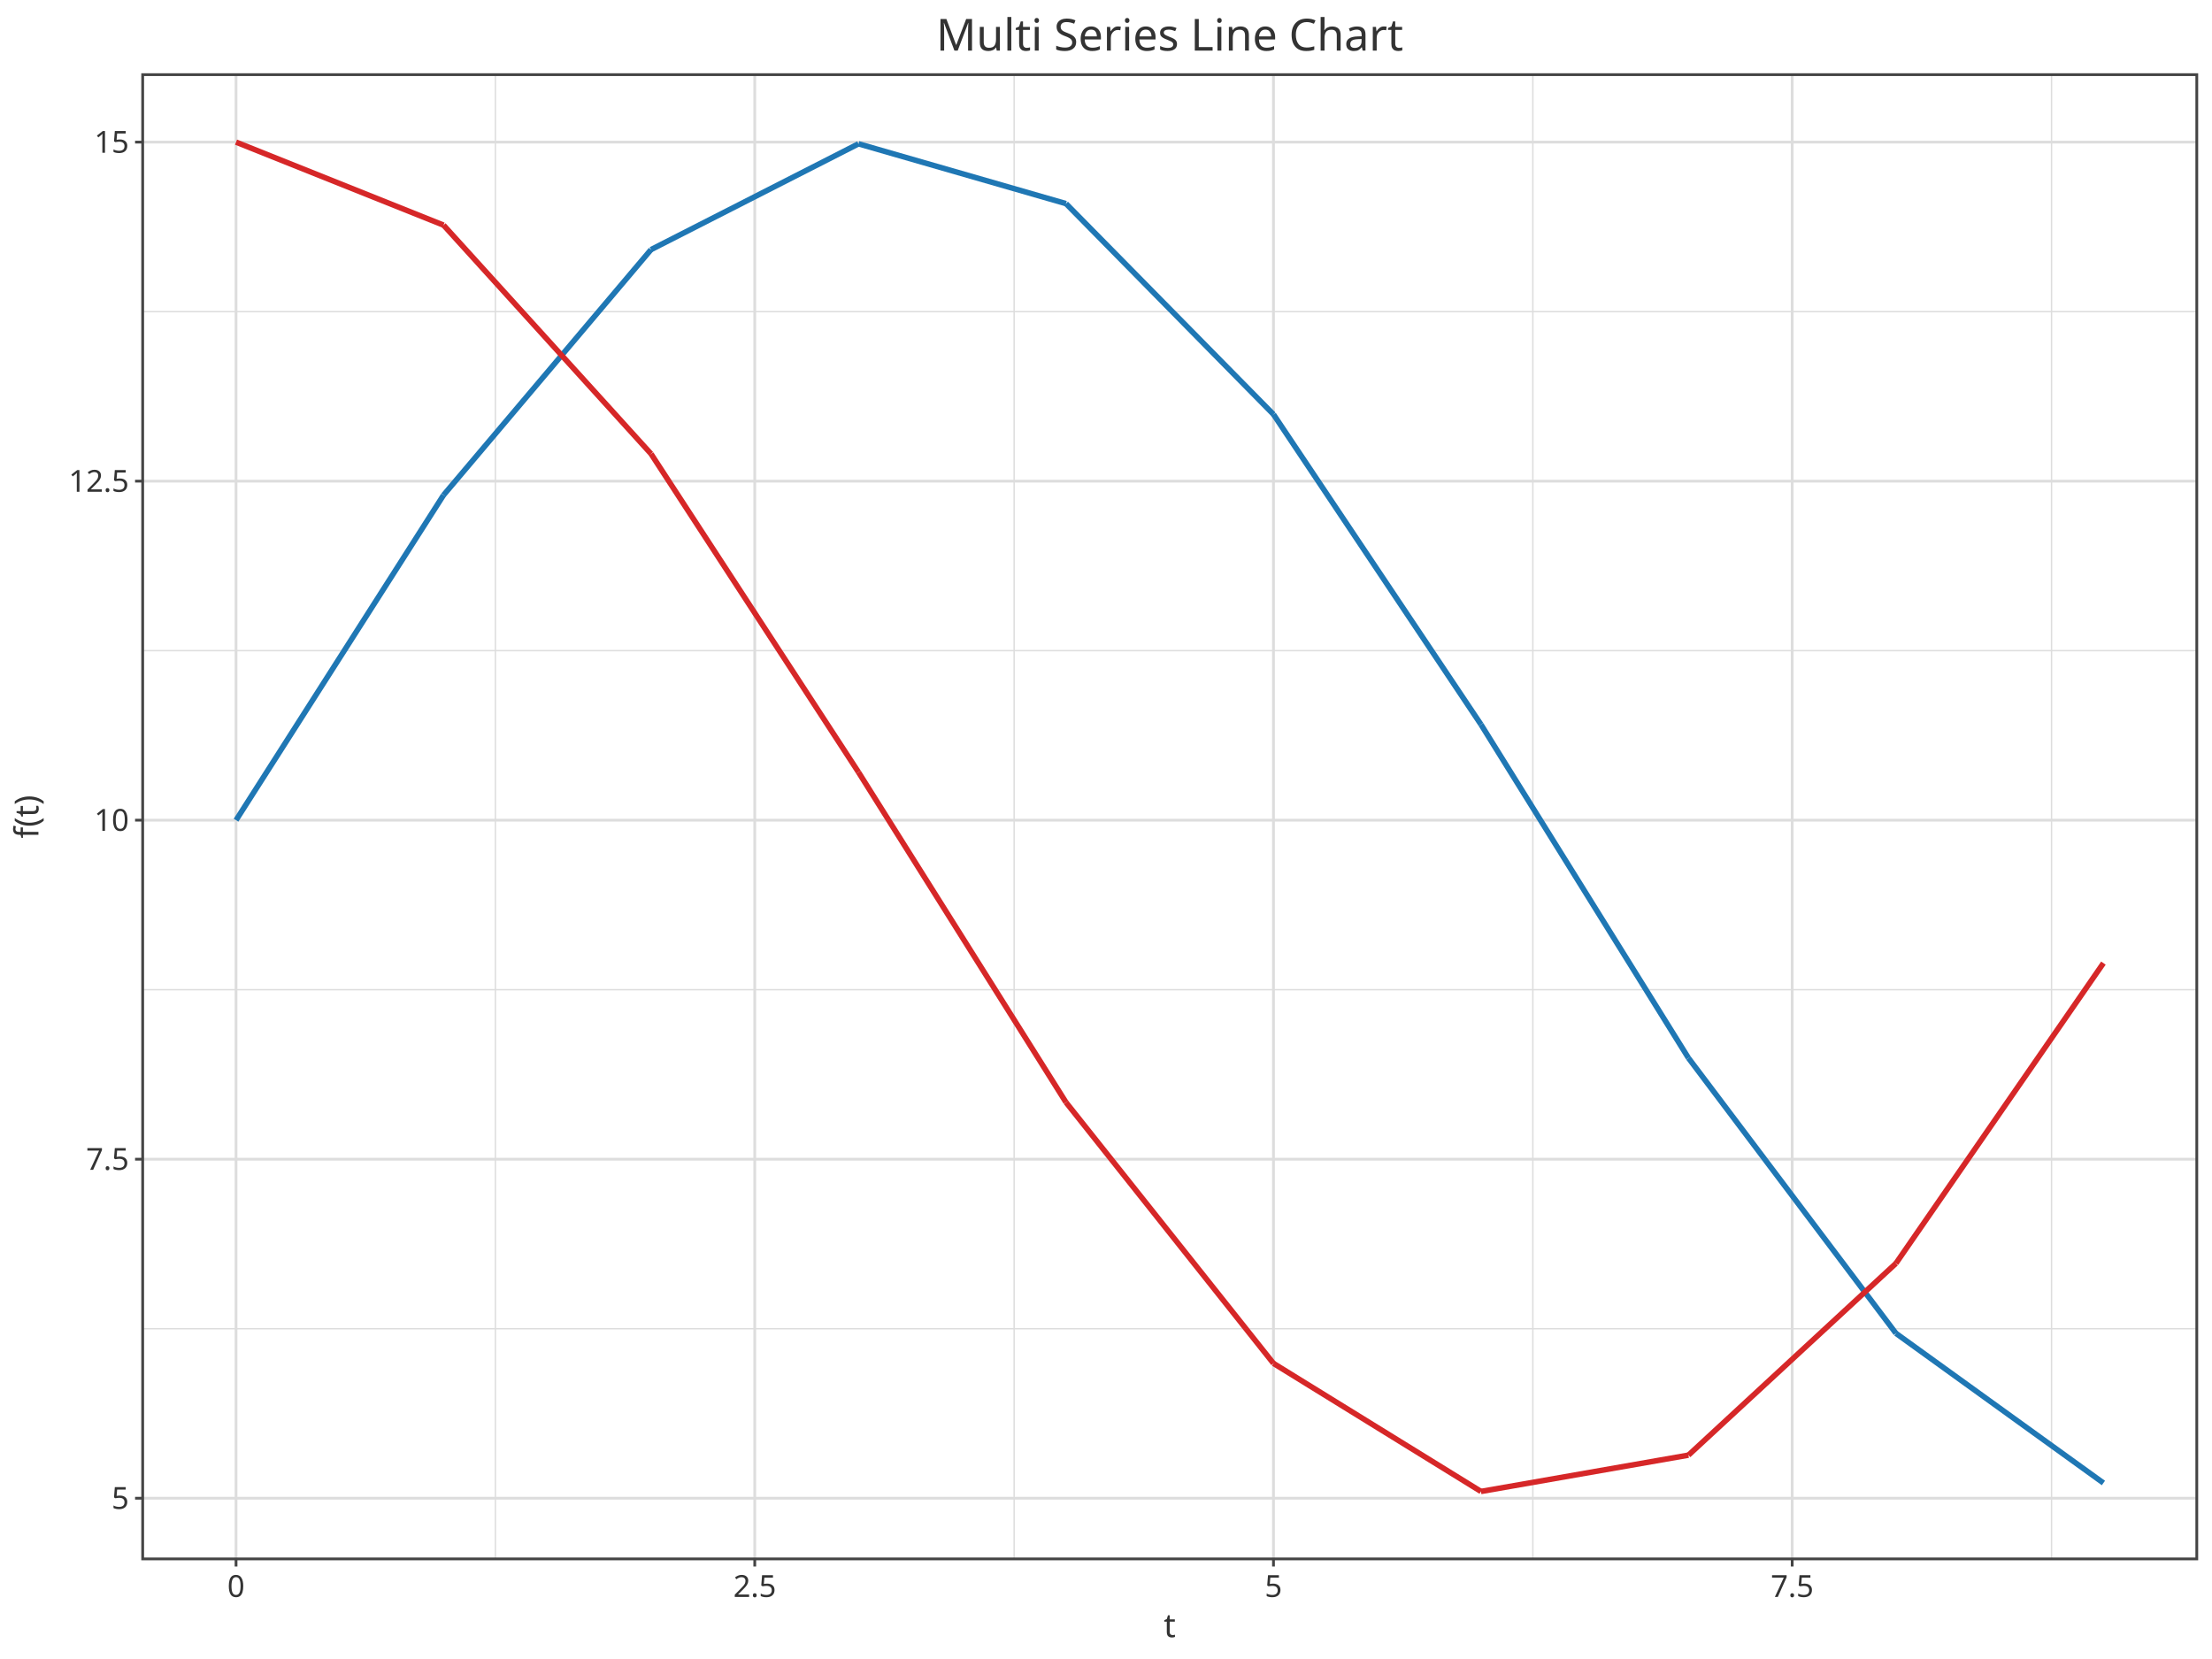
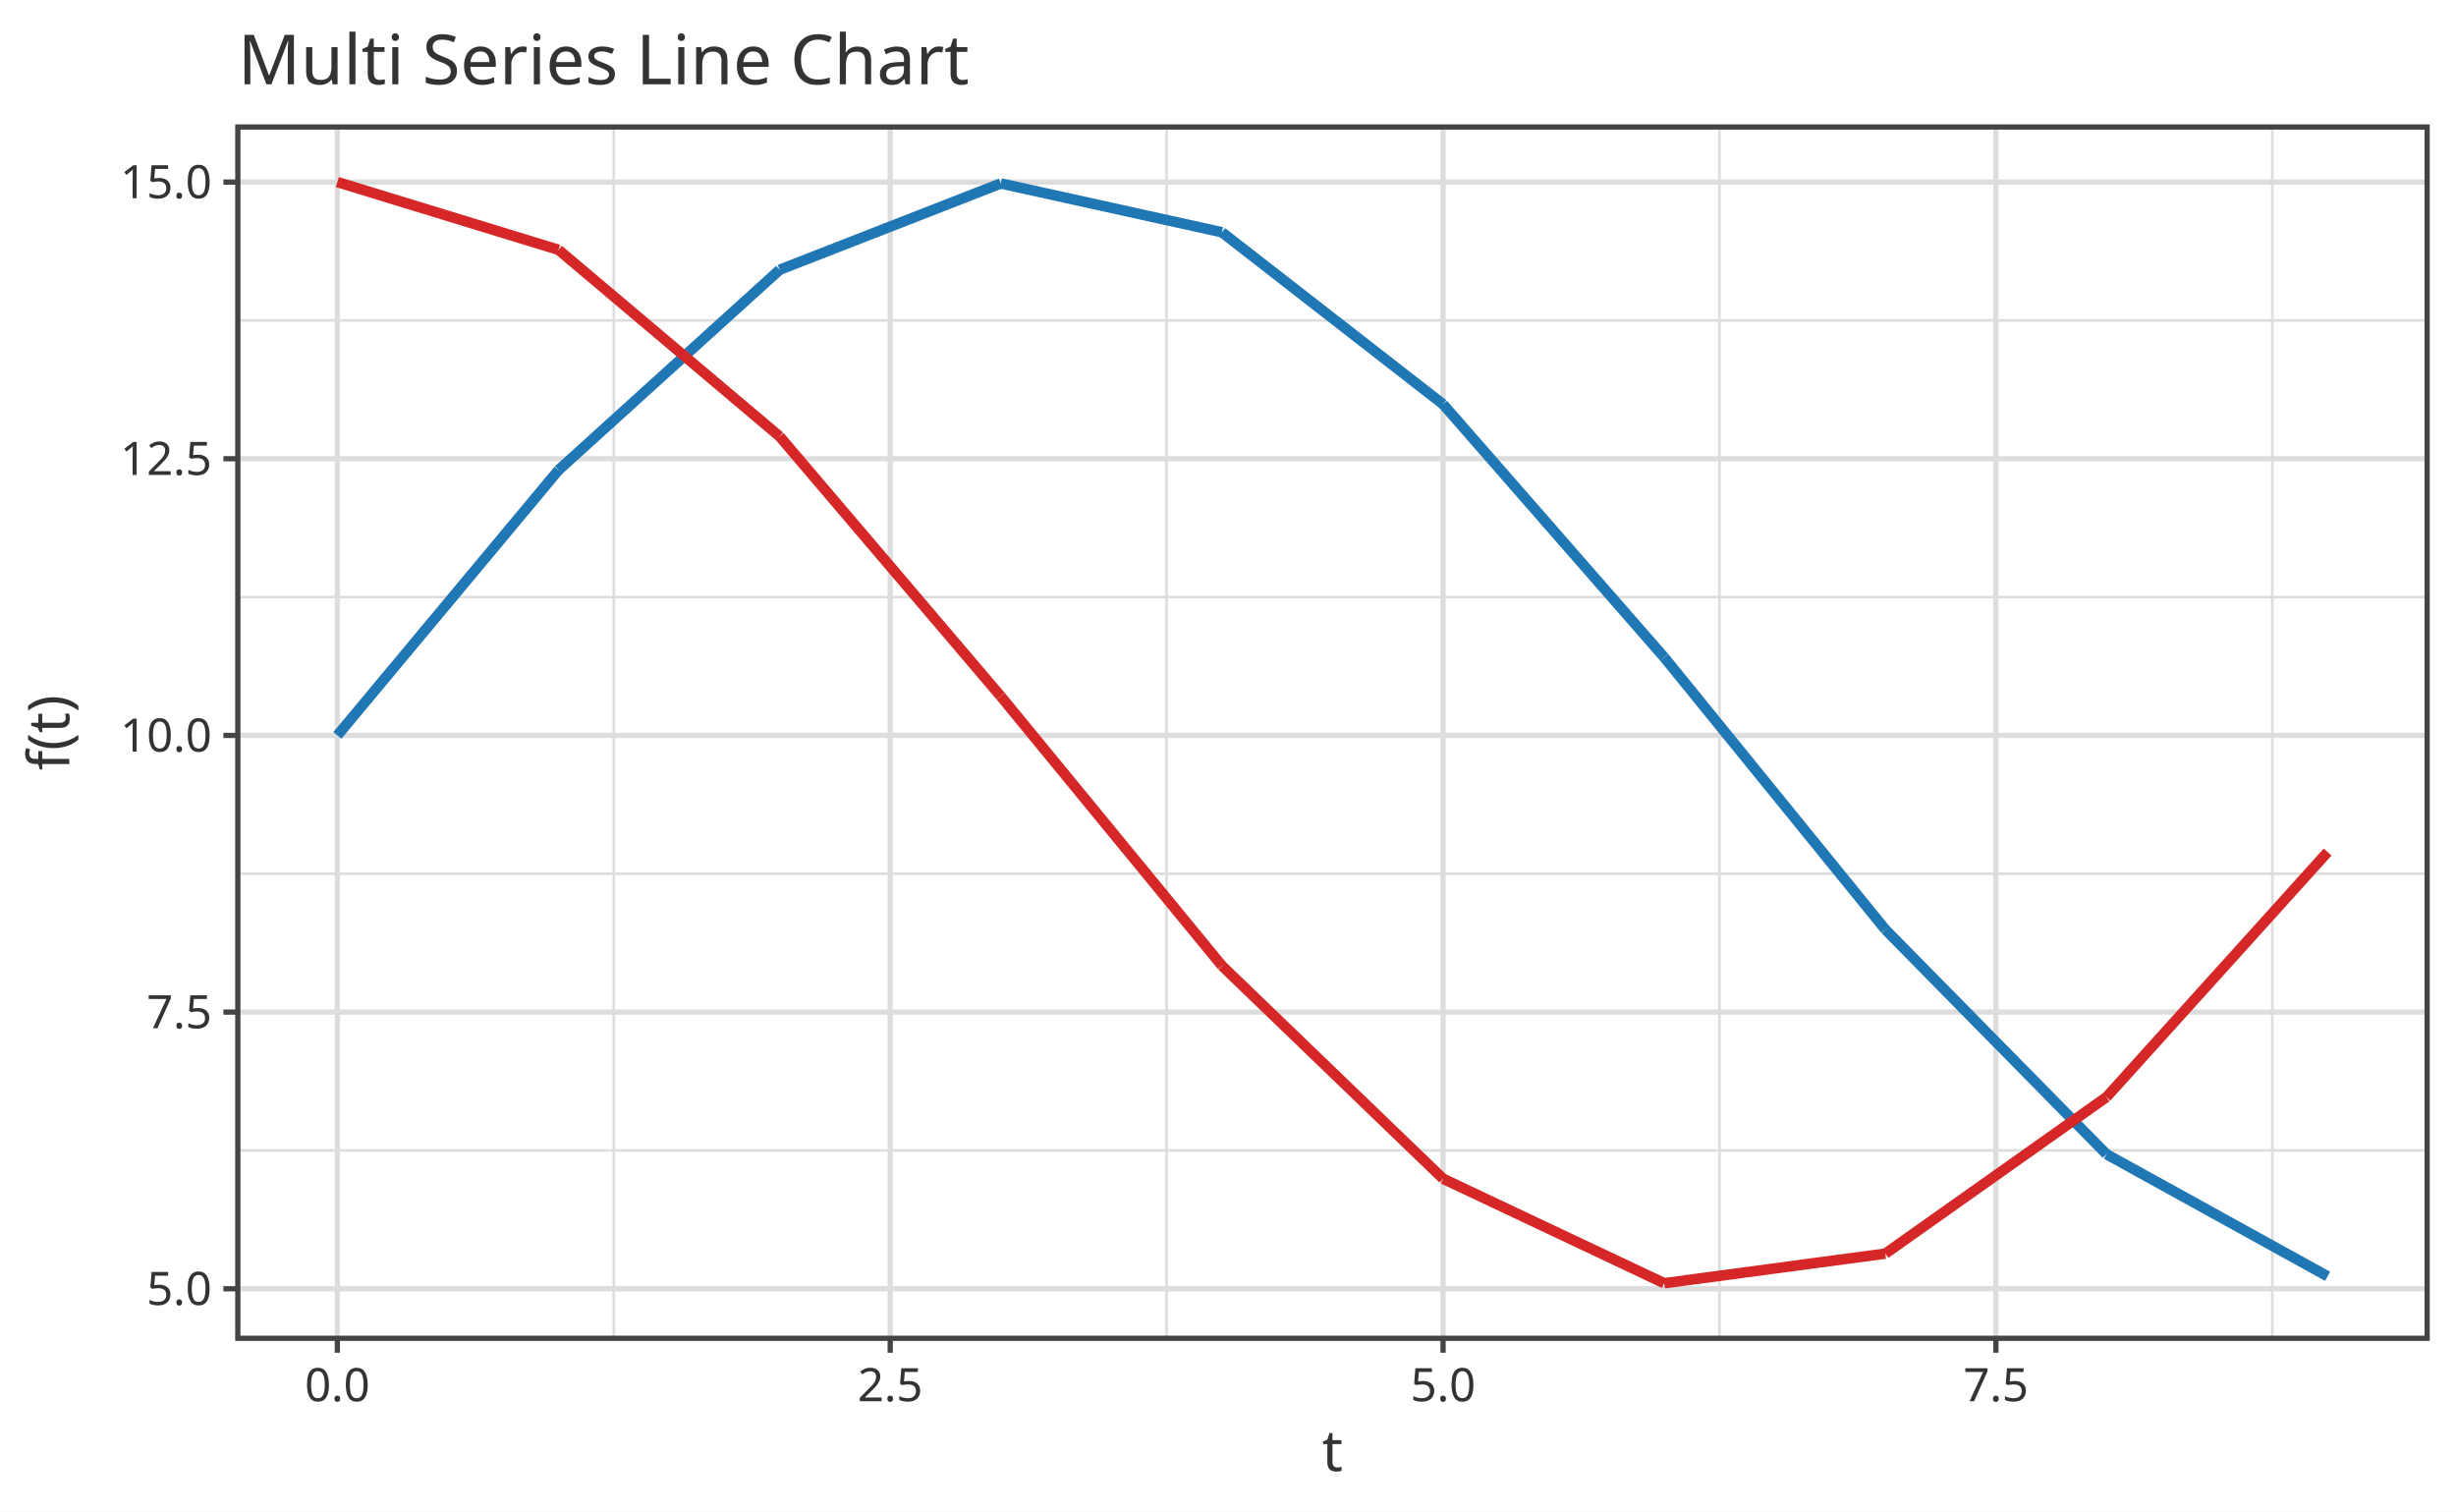
- <svg xmlns="http://www.w3.org/2000/svg" width="800" height="600" viewBox="0 0 800 600">
-   <rect x="0.0" y="0.0" width="800.0" height="600.0" fill="#ffffff" fill-opacity="1.0" stroke="none" />
-   <line x1="179.169" y1="27.0" x2="179.169" y2="563.8" stroke="#dddddd" stroke-width="0.5" />
-   <line x1="366.77" y1="27.0" x2="366.77" y2="563.8" stroke="#dddddd" stroke-width="0.5" />
-   <line x1="554.371" y1="27.0" x2="554.371" y2="563.8" stroke="#dddddd" stroke-width="0.5" />
-   <line x1="741.972" y1="27.0" x2="741.972" y2="563.8" stroke="#dddddd" stroke-width="0.5" />
-   <line x1="85.368" y1="27.0" x2="85.368" y2="563.8" stroke="#dddddd" stroke-width="1.0" />
-   <line x1="272.969" y1="27.0" x2="272.969" y2="563.8" stroke="#dddddd" stroke-width="1.0" />
-   <line x1="460.57" y1="27.0" x2="460.57" y2="563.8" stroke="#dddddd" stroke-width="1.0" />
-   <line x1="648.171" y1="27.0" x2="648.171" y2="563.8" stroke="#dddddd" stroke-width="1.0" />
-   <line x1="51.6" y1="480.547" x2="794.5" y2="480.547" stroke="#dddddd" stroke-width="0.5" />
-   <line x1="51.6" y1="357.934" x2="794.5" y2="357.934" stroke="#dddddd" stroke-width="0.5" />
-   <line x1="51.6" y1="235.32" x2="794.5" y2="235.32" stroke="#dddddd" stroke-width="0.5" />
-   <line x1="51.6" y1="112.707" x2="794.5" y2="112.707" stroke="#dddddd" stroke-width="0.5" />
-   <line x1="51.6" y1="541.854" x2="794.5" y2="541.854" stroke="#dddddd" stroke-width="1.0" />
-   <line x1="51.6" y1="419.241" x2="794.5" y2="419.241" stroke="#dddddd" stroke-width="1.0" />
-   <line x1="51.6" y1="296.627" x2="794.5" y2="296.627" stroke="#dddddd" stroke-width="1.0" />
-   <line x1="51.6" y1="174.014" x2="794.5" y2="174.014" stroke="#dddddd" stroke-width="1.0" />
-   <line x1="51.6" y1="51.4" x2="794.5" y2="51.4" stroke="#dddddd" stroke-width="1.0" />
-   <rect x="51.6" y="27.0" width="742.9" height="536.8" fill="#ffffff" fill-opacity="0.0" stroke="#444444" stroke-width="1.0" />
-   <line x1="85.368" y1="563.8" x2="85.368" y2="566.55" stroke="#444444" stroke-width="1.0" />
-   <text x="85.368" y="577.55" fill="#333333" font-size="11.0" font-family="sans-serif" text-anchor="middle">0</text>
-   <line x1="272.969" y1="563.8" x2="272.969" y2="566.55" stroke="#444444" stroke-width="1.0" />
-   <text x="272.969" y="577.55" fill="#333333" font-size="11.0" font-family="sans-serif" text-anchor="middle">2.5</text>
-   <line x1="460.57" y1="563.8" x2="460.57" y2="566.55" stroke="#444444" stroke-width="1.0" />
-   <text x="460.57" y="577.55" fill="#333333" font-size="11.0" font-family="sans-serif" text-anchor="middle">5</text>
-   <line x1="648.171" y1="563.8" x2="648.171" y2="566.55" stroke="#444444" stroke-width="1.0" />
-   <text x="648.171" y="577.55" fill="#333333" font-size="11.0" font-family="sans-serif" text-anchor="middle">7.5</text>
-   <line x1="51.6" y1="541.854" x2="48.85" y2="541.854" stroke="#444444" stroke-width="1.0" />
-   <text x="46.65" y="545.704" fill="#333333" font-size="11.0" font-family="sans-serif" text-anchor="end">5</text>
-   <line x1="51.6" y1="419.241" x2="48.85" y2="419.241" stroke="#444444" stroke-width="1.0" />
-   <text x="46.65" y="423.091" fill="#333333" font-size="11.0" font-family="sans-serif" text-anchor="end">7.5</text>
-   <line x1="51.6" y1="296.627" x2="48.85" y2="296.627" stroke="#444444" stroke-width="1.0" />
-   <text x="46.65" y="300.477" fill="#333333" font-size="11.0" font-family="sans-serif" text-anchor="end">10</text>
-   <line x1="51.6" y1="174.014" x2="48.85" y2="174.014" stroke="#444444" stroke-width="1.0" />
-   <text x="46.65" y="177.864" fill="#333333" font-size="11.0" font-family="sans-serif" text-anchor="end">12.5</text>
-   <line x1="51.6" y1="51.4" x2="48.85" y2="51.4" stroke="#444444" stroke-width="1.0" />
-   <text x="46.65" y="55.25" fill="#333333" font-size="11.0" font-family="sans-serif" text-anchor="end">15</text>
-   <text x="423.05" y="18.3" fill="#333333" font-size="16.0" font-family="sans-serif" text-anchor="middle">Multi Series Line Chart</text>
-   <text x="423.05" y="592.1" fill="#333333" font-size="12.0" font-family="sans-serif" text-anchor="middle">t</text>
-   <text x="13.9" y="295.4" fill="#333333" font-size="12.0" font-family="sans-serif" text-anchor="middle" transform="rotate(-90.0 13.9 295.4)">f(t)</text>
-   <line x1="85.368" y1="296.627" x2="160.409" y2="179.059" stroke="#1f77b4" stroke-width="2.0" />
-   <line x1="160.409" y1="179.059" x2="235.449" y2="90.276" stroke="#1f77b4" stroke-width="2.0" />
-   <line x1="235.449" y1="90.276" x2="310.489" y2="52.014" stroke="#1f77b4" stroke-width="2.0" />
-   <line x1="310.489" y1="52.014" x2="385.53" y2="73.643" stroke="#1f77b4" stroke-width="2.0" />
-   <line x1="385.53" y1="73.643" x2="460.57" y2="149.865" stroke="#1f77b4" stroke-width="2.0" />
-   <line x1="460.57" y1="149.865" x2="535.611" y2="262.021" stroke="#1f77b4" stroke-width="2.0" />
-   <line x1="535.611" y1="262.021" x2="610.651" y2="382.649" stroke="#1f77b4" stroke-width="2.0" />
-   <line x1="610.651" y1="382.649" x2="685.691" y2="482.216" stroke="#1f77b4" stroke-width="2.0" />
-   <line x1="685.691" y1="482.216" x2="760.732" y2="536.344" stroke="#1f77b4" stroke-width="2.0" />
-   <line x1="85.368" y1="51.4" x2="160.409" y2="81.42" stroke="#d62728" stroke-width="2.0" />
-   <line x1="160.409" y1="81.42" x2="235.449" y2="164.13" stroke="#d62728" stroke-width="2.0" />
-   <line x1="235.449" y1="164.13" x2="310.489" y2="279.28" stroke="#d62728" stroke-width="2.0" />
-   <line x1="310.489" y1="279.28" x2="385.53" y2="398.678" stroke="#d62728" stroke-width="2.0" />
-   <line x1="385.53" y1="398.678" x2="460.57" y2="493.089" stroke="#d62728" stroke-width="2.0" />
-   <line x1="460.57" y1="493.089" x2="535.611" y2="539.4" stroke="#d62728" stroke-width="2.0" />
-   <line x1="535.611" y1="539.4" x2="610.651" y2="526.272" stroke="#d62728" stroke-width="2.0" />
-   <line x1="610.651" y1="526.272" x2="685.691" y2="456.918" stroke="#d62728" stroke-width="2.0" />
-   <line x1="685.691" y1="456.918" x2="760.732" y2="348.32" stroke="#d62728" stroke-width="2.0" />
+ <svg xmlns="http://www.w3.org/2000/svg" width="624" height="384" viewBox="0 0 624 384">
+   <rect x="0.0" y="0.0" width="624.0" height="384.0" fill="#ffffff" fill-opacity="1.0" stroke="none" />
+   <line x1="155.943" y1="32.267" x2="155.943" y2="340.0" stroke="#dddddd" stroke-width="0.667" />
+   <line x1="296.407" y1="32.267" x2="296.407" y2="340.0" stroke="#dddddd" stroke-width="0.667" />
+   <line x1="436.872" y1="32.267" x2="436.872" y2="340.0" stroke="#dddddd" stroke-width="0.667" />
+   <line x1="577.337" y1="32.267" x2="577.337" y2="340.0" stroke="#dddddd" stroke-width="0.667" />
+   <line x1="85.71" y1="32.267" x2="85.71" y2="340.0" stroke="#dddddd" stroke-width="1.333" />
+   <line x1="226.175" y1="32.267" x2="226.175" y2="340.0" stroke="#dddddd" stroke-width="1.333" />
+   <line x1="366.64" y1="32.267" x2="366.64" y2="340.0" stroke="#dddddd" stroke-width="1.333" />
+   <line x1="507.104" y1="32.267" x2="507.104" y2="340.0" stroke="#dddddd" stroke-width="1.333" />
+   <line x1="60.427" y1="292.273" x2="616.667" y2="292.273" stroke="#dddddd" stroke-width="0.667" />
+   <line x1="60.427" y1="221.982" x2="616.667" y2="221.982" stroke="#dddddd" stroke-width="0.667" />
+   <line x1="60.427" y1="151.691" x2="616.667" y2="151.691" stroke="#dddddd" stroke-width="0.667" />
+   <line x1="60.427" y1="81.4" x2="616.667" y2="81.4" stroke="#dddddd" stroke-width="0.667" />
+   <line x1="60.427" y1="327.419" x2="616.667" y2="327.419" stroke="#dddddd" stroke-width="1.333" />
+   <line x1="60.427" y1="257.128" x2="616.667" y2="257.128" stroke="#dddddd" stroke-width="1.333" />
+   <line x1="60.427" y1="186.837" x2="616.667" y2="186.837" stroke="#dddddd" stroke-width="1.333" />
+   <line x1="60.427" y1="116.546" x2="616.667" y2="116.546" stroke="#dddddd" stroke-width="1.333" />
+   <line x1="60.427" y1="46.255" x2="616.667" y2="46.255" stroke="#dddddd" stroke-width="1.333" />
+   <rect x="60.427" y="32.267" width="556.24" height="307.733" fill="#ffffff" fill-opacity="0.0" stroke="#444444" stroke-width="1.333" />
+   <line x1="85.71" y1="340.0" x2="85.71" y2="343.667" stroke="#444444" stroke-width="1.333" />
+   <text x="85.71" y="355.987" fill="#333333" font-size="11.733" font-family="sans-serif" text-anchor="middle">0.0</text>
+   <line x1="226.175" y1="340.0" x2="226.175" y2="343.667" stroke="#444444" stroke-width="1.333" />
+   <text x="226.175" y="355.987" fill="#333333" font-size="11.733" font-family="sans-serif" text-anchor="middle">2.5</text>
+   <line x1="366.64" y1="340.0" x2="366.64" y2="343.667" stroke="#444444" stroke-width="1.333" />
+   <text x="366.64" y="355.987" fill="#333333" font-size="11.733" font-family="sans-serif" text-anchor="middle">5.0</text>
+   <line x1="507.104" y1="340.0" x2="507.104" y2="343.667" stroke="#444444" stroke-width="1.333" />
+   <text x="507.104" y="355.987" fill="#333333" font-size="11.733" font-family="sans-serif" text-anchor="middle">7.5</text>
+   <line x1="60.427" y1="327.419" x2="56.76" y2="327.419" stroke="#444444" stroke-width="1.333" />
+   <text x="53.827" y="331.526" fill="#333333" font-size="11.733" font-family="sans-serif" text-anchor="end">5.0</text>
+   <line x1="60.427" y1="257.128" x2="56.76" y2="257.128" stroke="#444444" stroke-width="1.333" />
+   <text x="53.827" y="261.235" fill="#333333" font-size="11.733" font-family="sans-serif" text-anchor="end">7.5</text>
+   <line x1="60.427" y1="186.837" x2="56.76" y2="186.837" stroke="#444444" stroke-width="1.333" />
+   <text x="53.827" y="190.943" fill="#333333" font-size="11.733" font-family="sans-serif" text-anchor="end">10.0</text>
+   <line x1="60.427" y1="116.546" x2="56.76" y2="116.546" stroke="#444444" stroke-width="1.333" />
+   <text x="53.827" y="120.652" fill="#333333" font-size="11.733" font-family="sans-serif" text-anchor="end">12.5</text>
+   <line x1="60.427" y1="46.255" x2="56.76" y2="46.255" stroke="#444444" stroke-width="1.333" />
+   <text x="53.827" y="50.361" fill="#333333" font-size="11.733" font-family="sans-serif" text-anchor="end">15.0</text>
+   <text x="60.427" y="21.413" fill="#333333" font-size="17.6" font-family="sans-serif" text-anchor="start">Multi Series Line Chart</text>
+   <text x="338.547" y="373.733" fill="#333333" font-size="14.667" font-family="sans-serif" text-anchor="middle">t</text>
+   <text x="17.6" y="186.133" fill="#333333" font-size="14.667" font-family="sans-serif" text-anchor="middle" transform="rotate(-90.0 17.6 186.1333)">f(t)</text>
+   <line x1="85.71" y1="186.837" x2="141.896" y2="119.438" stroke="#1f77b4" stroke-width="2.667" />
+   <line x1="141.896" y1="119.438" x2="198.082" y2="68.541" stroke="#1f77b4" stroke-width="2.667" />
+   <line x1="198.082" y1="68.541" x2="254.268" y2="46.607" stroke="#1f77b4" stroke-width="2.667" />
+   <line x1="254.268" y1="46.607" x2="310.454" y2="59.006" stroke="#1f77b4" stroke-width="2.667" />
+   <line x1="310.454" y1="59.006" x2="366.64" y2="102.702" stroke="#1f77b4" stroke-width="2.667" />
+   <line x1="366.64" y1="102.702" x2="422.825" y2="166.998" stroke="#1f77b4" stroke-width="2.667" />
+   <line x1="422.825" y1="166.998" x2="479.011" y2="236.151" stroke="#1f77b4" stroke-width="2.667" />
+   <line x1="479.011" y1="236.151" x2="535.197" y2="293.23" stroke="#1f77b4" stroke-width="2.667" />
+   <line x1="535.197" y1="293.23" x2="591.383" y2="324.26" stroke="#1f77b4" stroke-width="2.667" />
+   <line x1="85.71" y1="46.255" x2="141.896" y2="63.464" stroke="#d62728" stroke-width="2.667" />
+   <line x1="141.896" y1="63.464" x2="198.082" y2="110.88" stroke="#d62728" stroke-width="2.667" />
+   <line x1="198.082" y1="110.88" x2="254.268" y2="176.892" stroke="#d62728" stroke-width="2.667" />
+   <line x1="254.268" y1="176.892" x2="310.454" y2="245.34" stroke="#d62728" stroke-width="2.667" />
+   <line x1="310.454" y1="245.34" x2="366.64" y2="299.463" stroke="#d62728" stroke-width="2.667" />
+   <line x1="366.64" y1="299.463" x2="422.825" y2="326.012" stroke="#d62728" stroke-width="2.667" />
+   <line x1="422.825" y1="326.012" x2="479.011" y2="318.486" stroke="#d62728" stroke-width="2.667" />
+   <line x1="479.011" y1="318.486" x2="535.197" y2="278.727" stroke="#d62728" stroke-width="2.667" />
+   <line x1="535.197" y1="278.727" x2="591.383" y2="216.471" stroke="#d62728" stroke-width="2.667" />
</svg>
